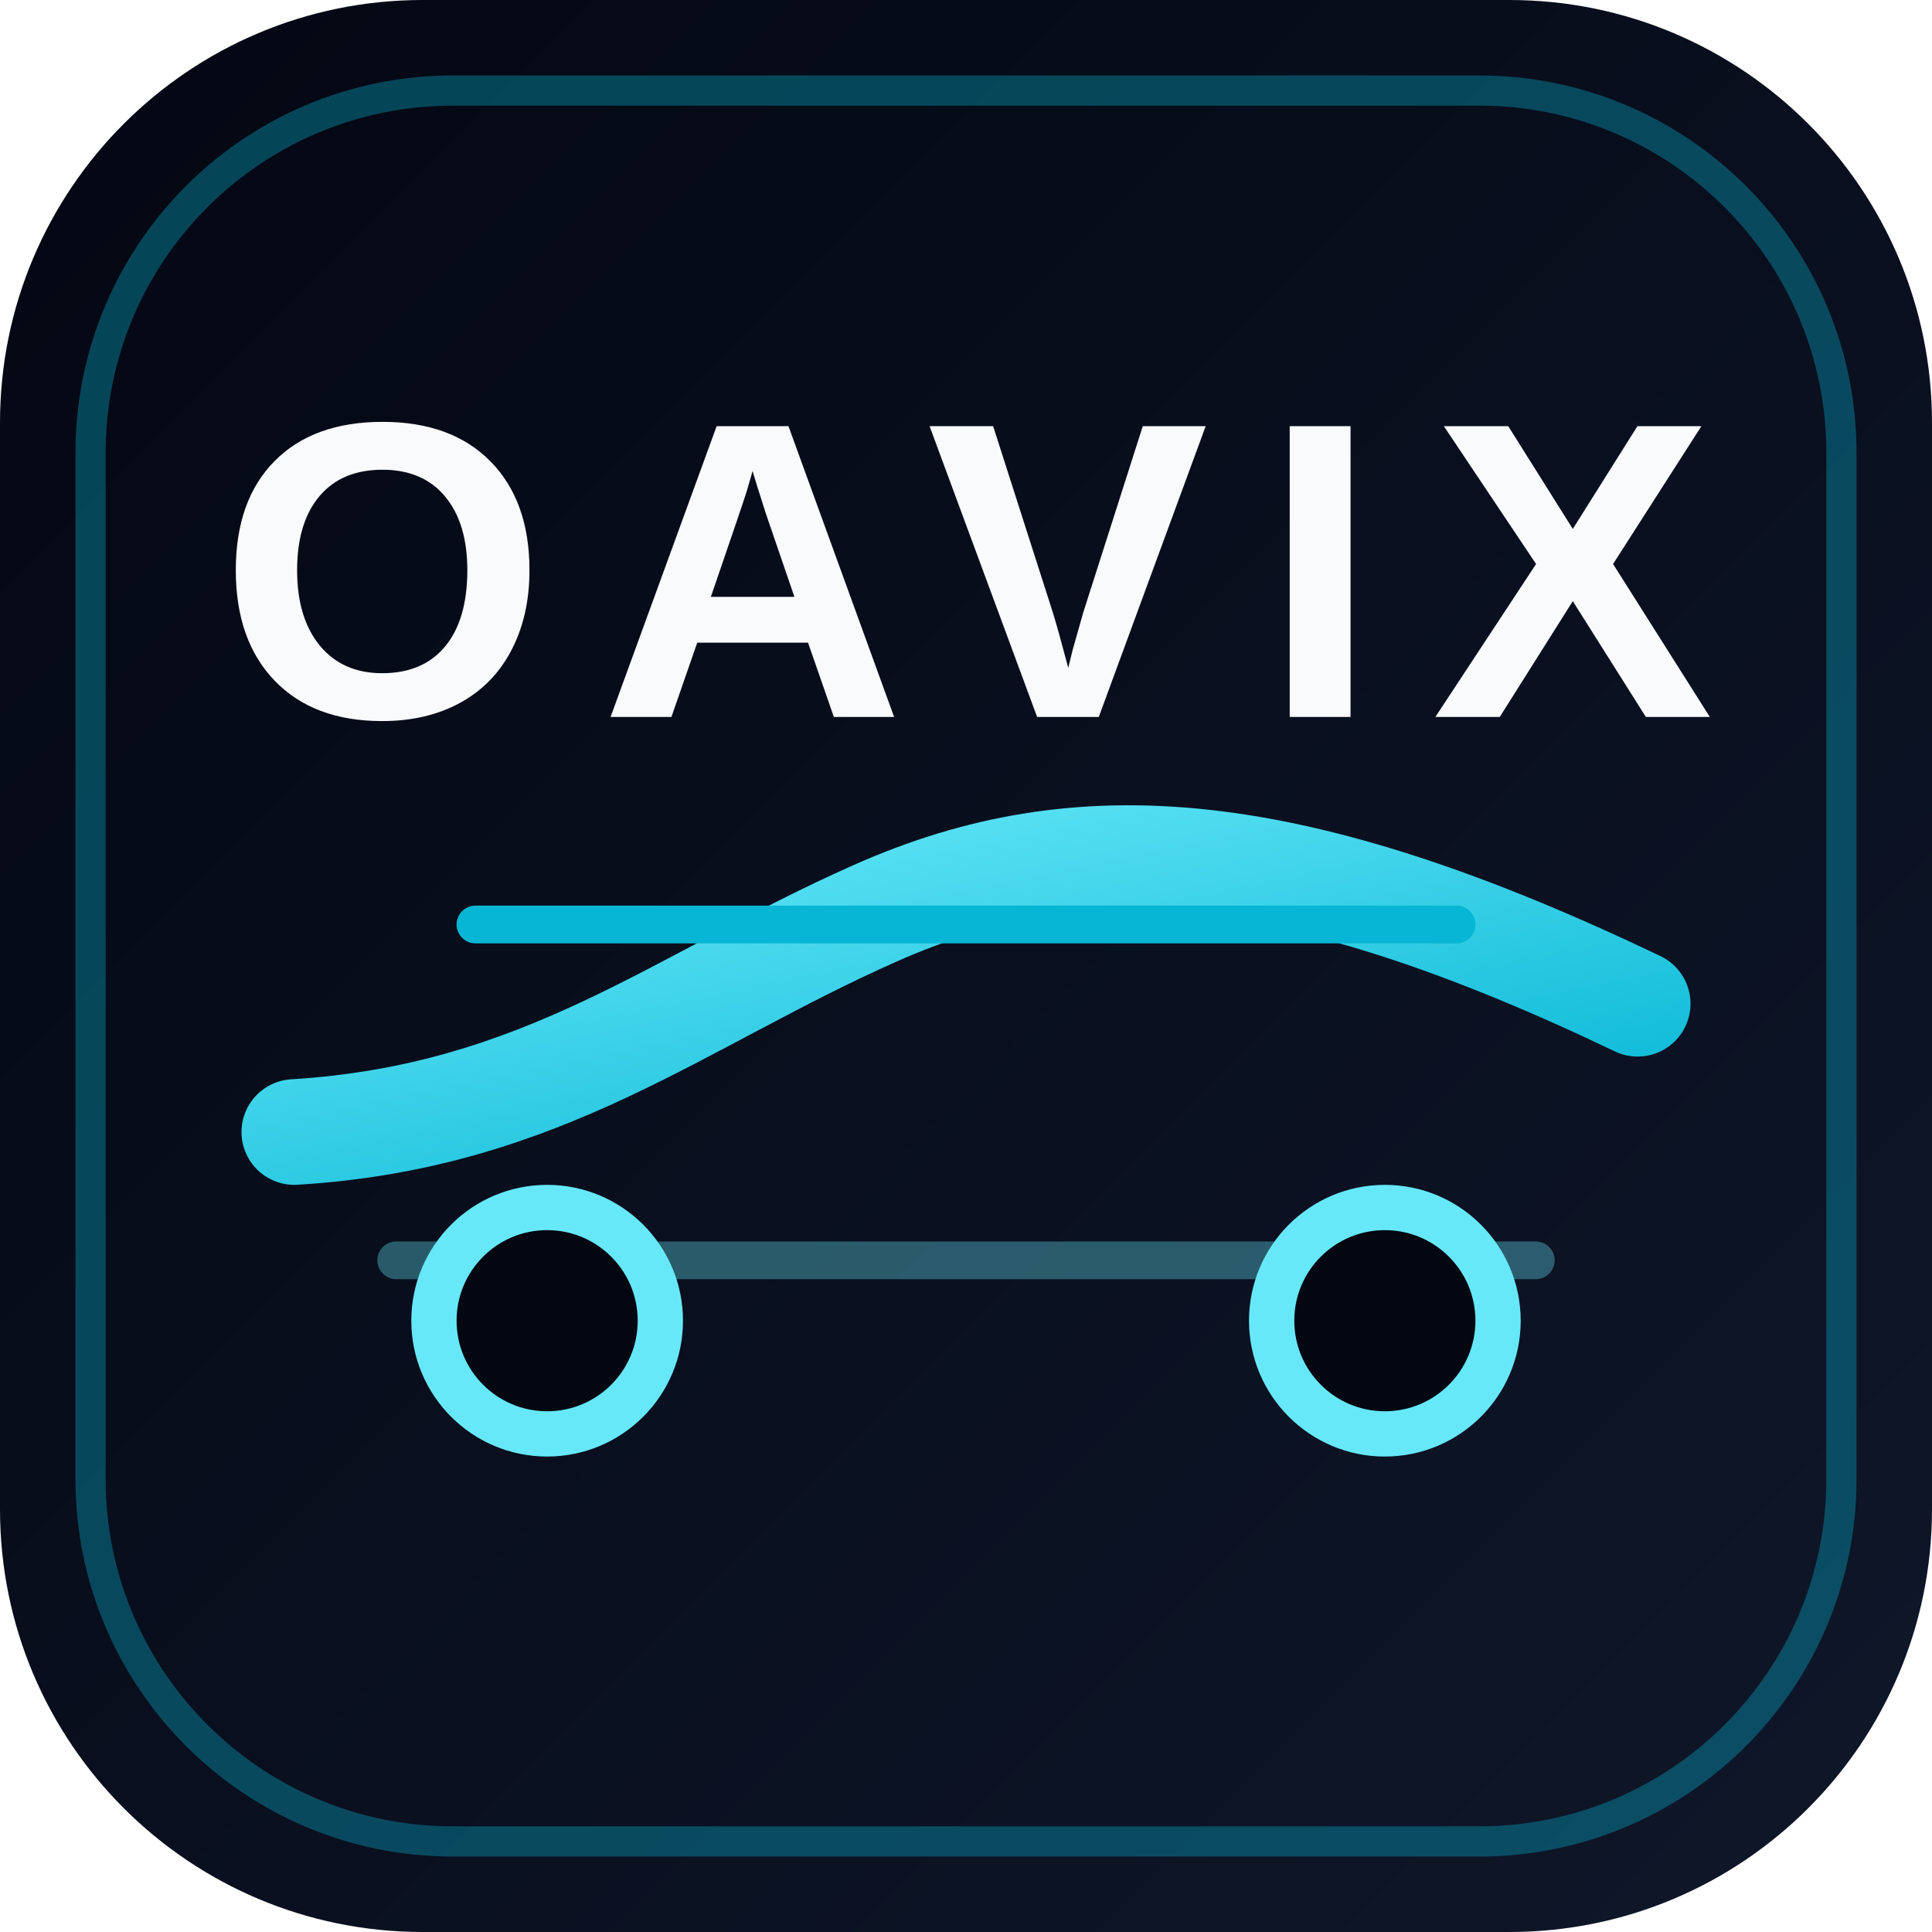
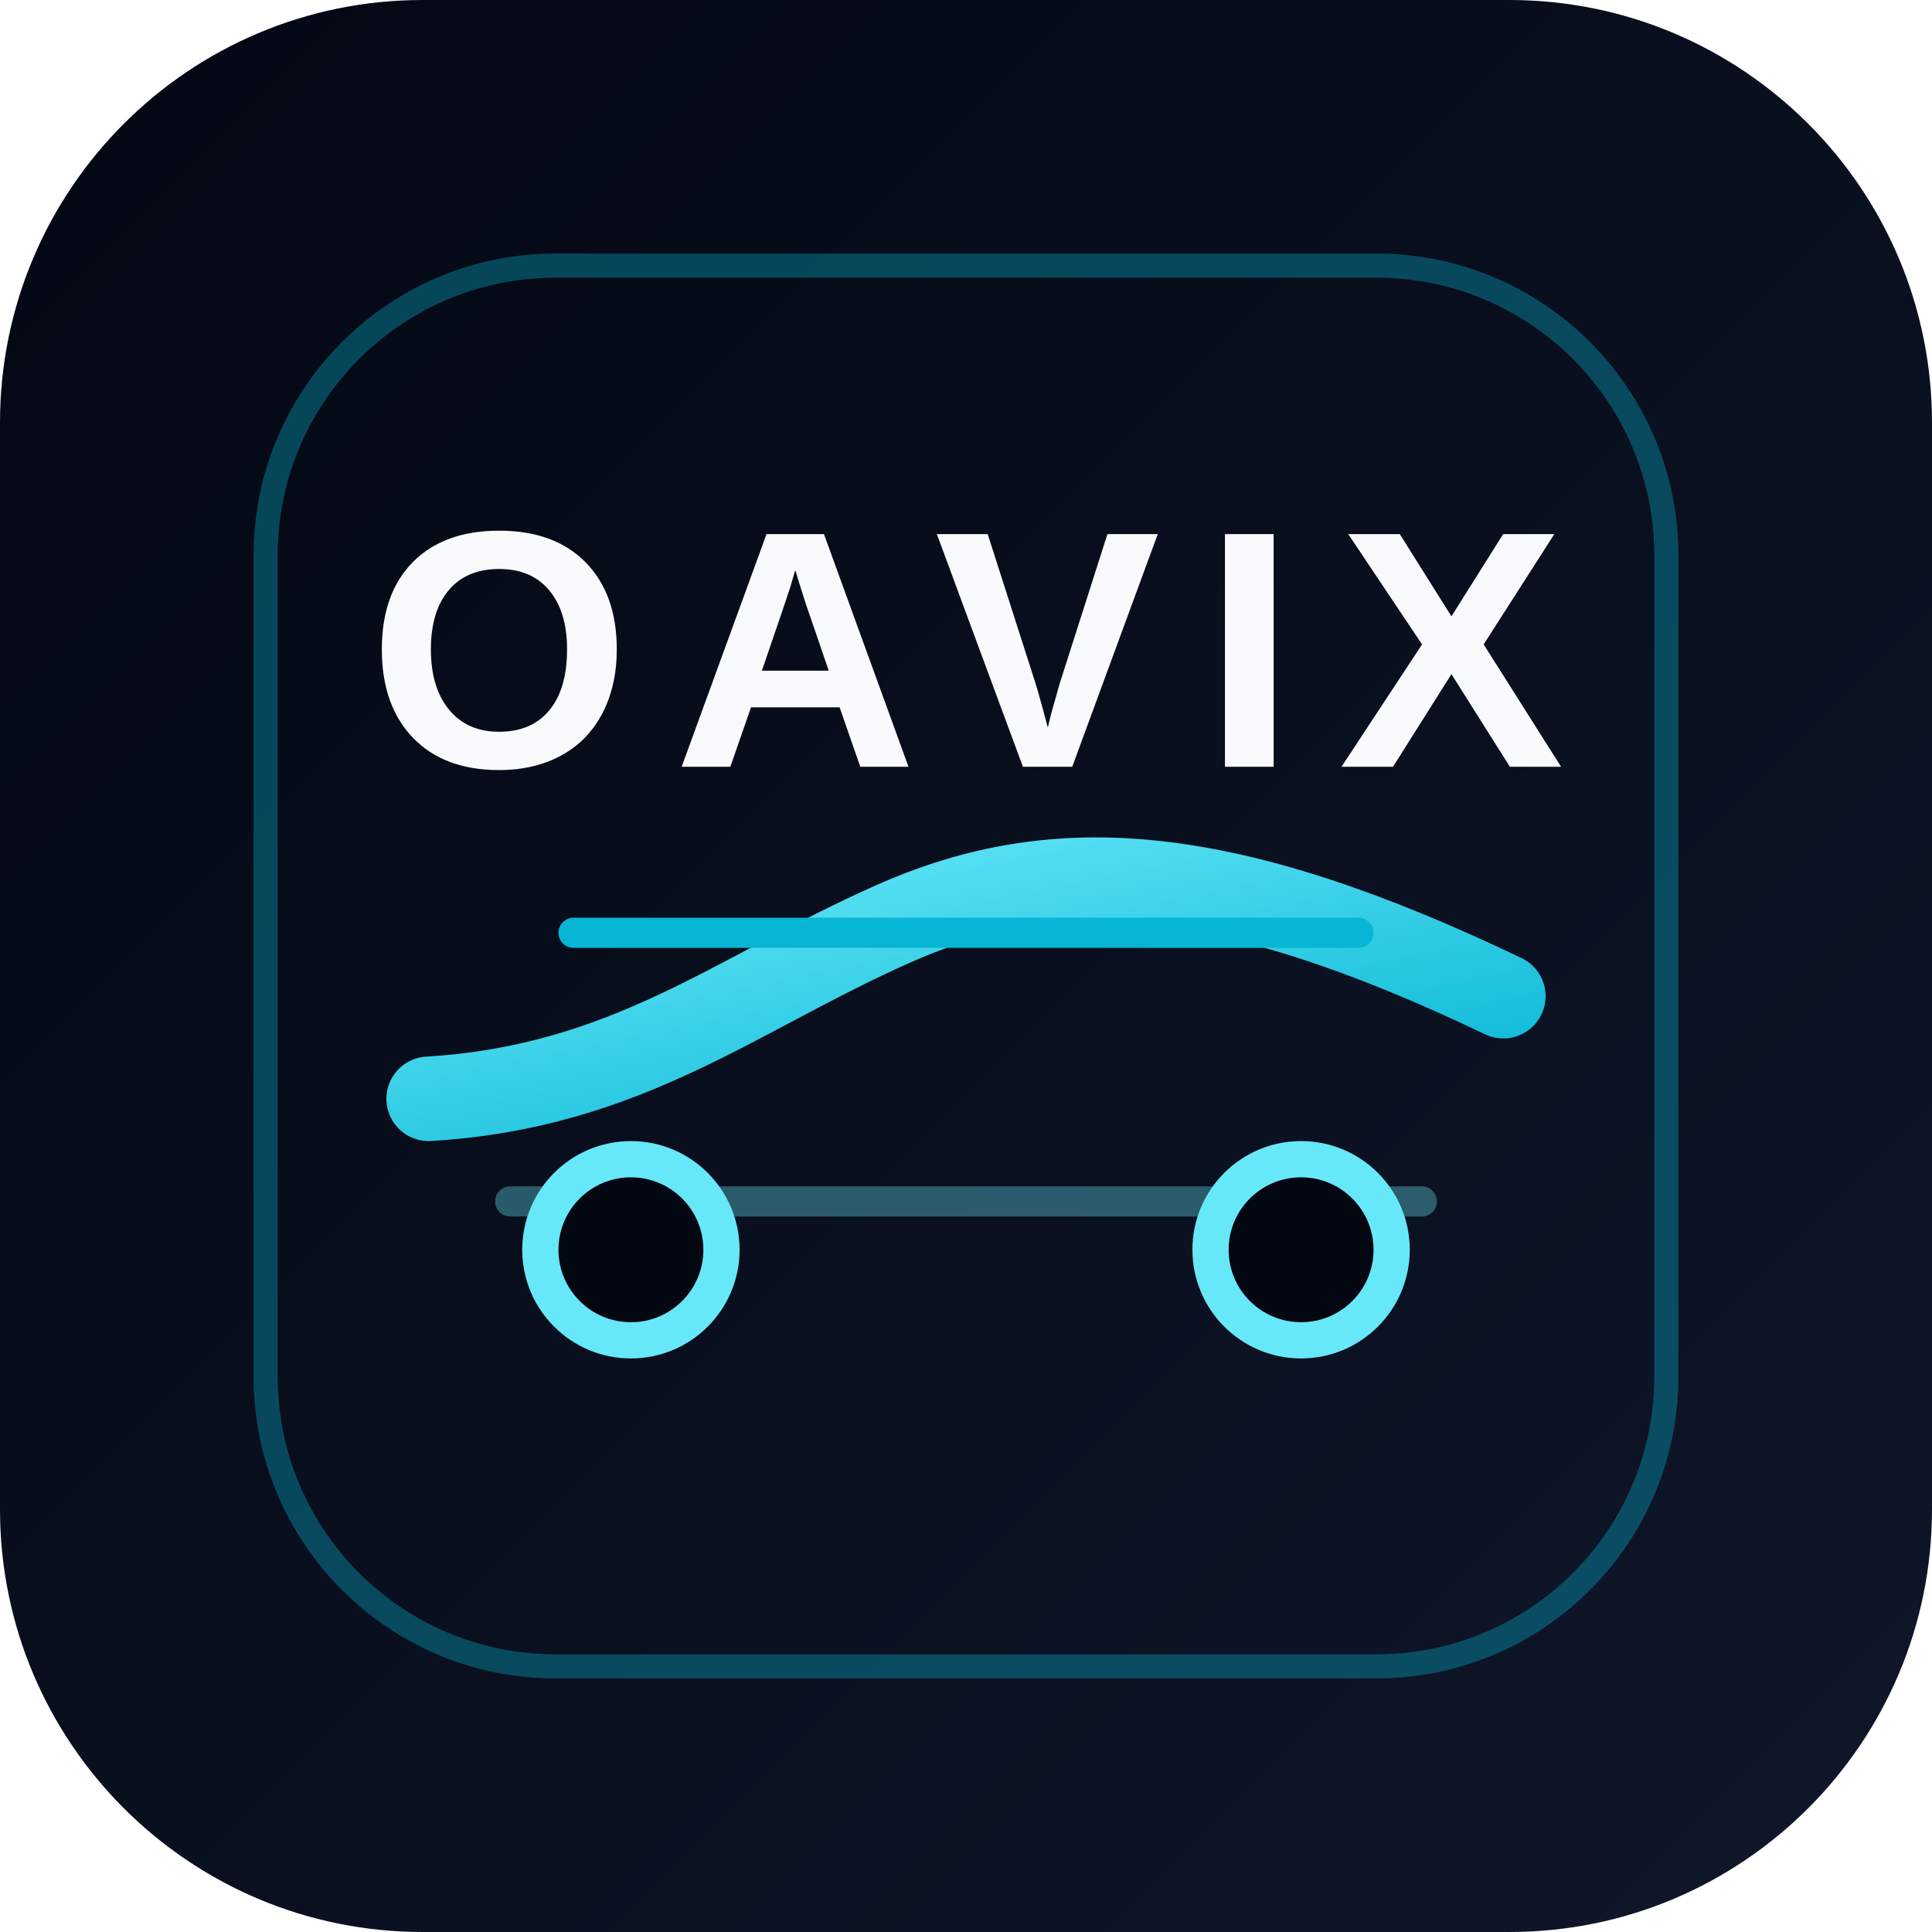
<svg xmlns="http://www.w3.org/2000/svg" viewBox="0 0 512 512">
  <defs>
    <linearGradient id="bg" x1="0" y1="0" x2="1" y2="1">
      <stop offset="0" stop-color="#030712" />
      <stop offset="1" stop-color="#0f172a" />
    </linearGradient>
    <linearGradient id="cyan" x1="0" y1="0" x2="1" y2="1">
      <stop offset="0" stop-color="#67e8f9" />
      <stop offset="1" stop-color="#06b6d4" />
    </linearGradient>
  </defs>
  <rect width="512" height="512" rx="112" fill="url(#bg)" />
-   <rect x="24" y="24" width="464" height="464" rx="96" fill="none" stroke="#06b6d4" stroke-opacity=".35" stroke-width="8" />
-   <path d="M78 300c66-4 102-35 154-58 54-24 110-20 202 24" fill="none" stroke="url(#cyan)" stroke-width="28" stroke-linecap="round" />
-   <path d="M105 334h302" stroke="#67e8f9" stroke-opacity=".35" stroke-width="10" stroke-linecap="round" />
-   <circle cx="145" cy="350" r="30" fill="#030712" stroke="#67e8f9" stroke-width="12" />
-   <circle cx="367" cy="350" r="30" fill="#030712" stroke="#67e8f9" stroke-width="12" />
-   <text x="256" y="190" text-anchor="middle" fill="#f8fafc" font-family="Arial,Helvetica,sans-serif" font-size="112" font-weight="900" letter-spacing="14">OAVIX</text>
-   <path d="M126 245h260" stroke="#06b6d4" stroke-width="10" stroke-linecap="round" />
+   <g transform="translate(51.2 51.2) scale(.8)">
+     <rect x="24" y="24" width="464" height="464" rx="96" fill="none" stroke="#06b6d4" stroke-opacity=".35" stroke-width="8" />
+     <path d="M78 300c66-4 102-35 154-58 54-24 110-20 202 24" fill="none" stroke="url(#cyan)" stroke-width="28" stroke-linecap="round" />
+     <path d="M105 334h302" stroke="#67e8f9" stroke-opacity=".35" stroke-width="10" stroke-linecap="round" />
+     <circle cx="145" cy="350" r="30" fill="#030712" stroke="#67e8f9" stroke-width="12" />
+     <circle cx="367" cy="350" r="30" fill="#030712" stroke="#67e8f9" stroke-width="12" />
+     <text x="256" y="190" text-anchor="middle" fill="#f8fafc" font-family="Arial,Helvetica,sans-serif" font-size="112" font-weight="900" letter-spacing="14">OAVIX</text>
+     <path d="M126 245h260" stroke="#06b6d4" stroke-width="10" stroke-linecap="round" />
+   </g>
</svg>
